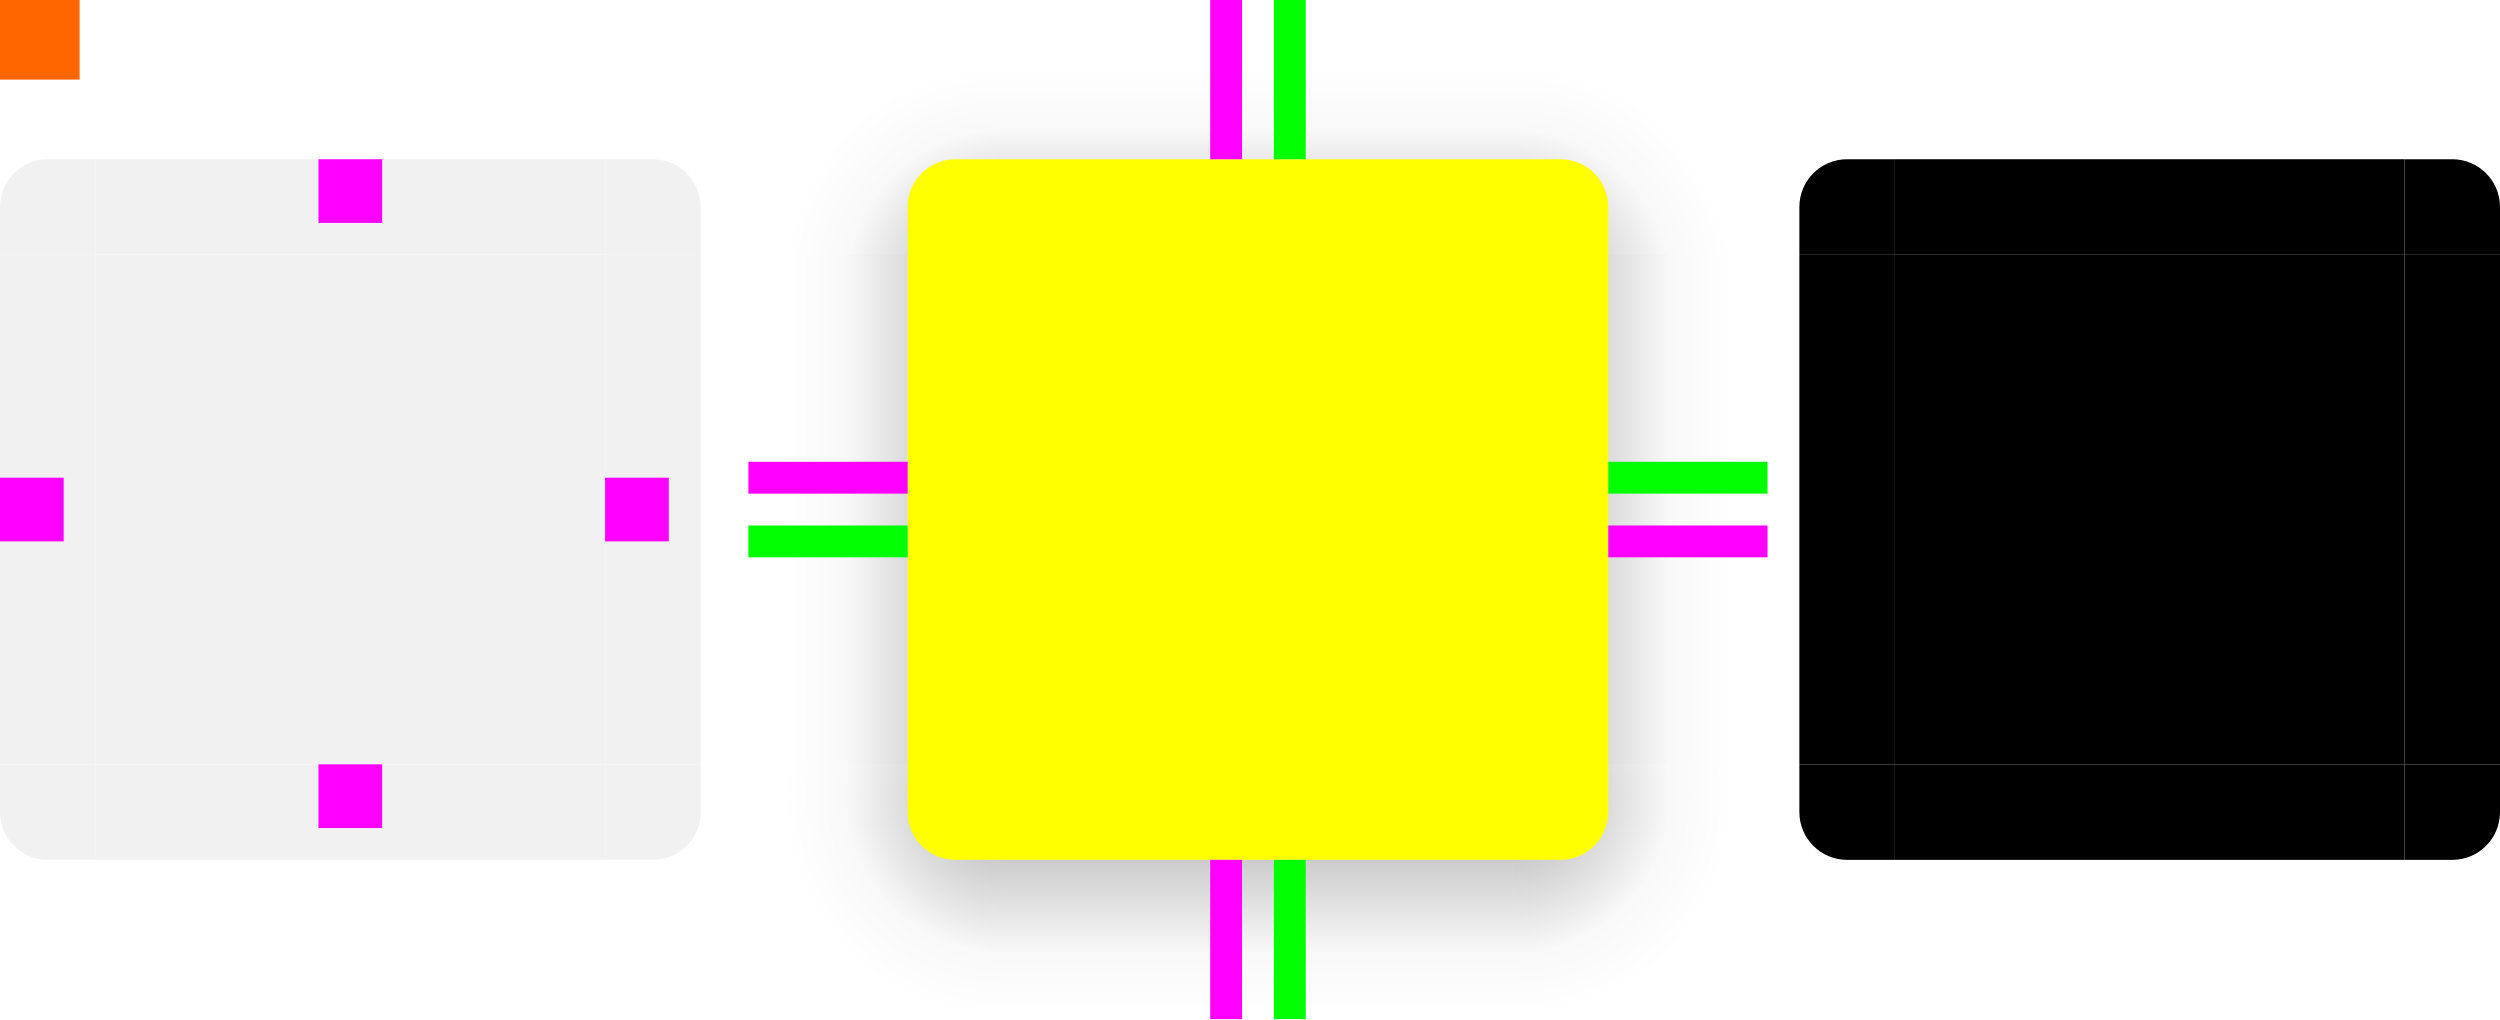
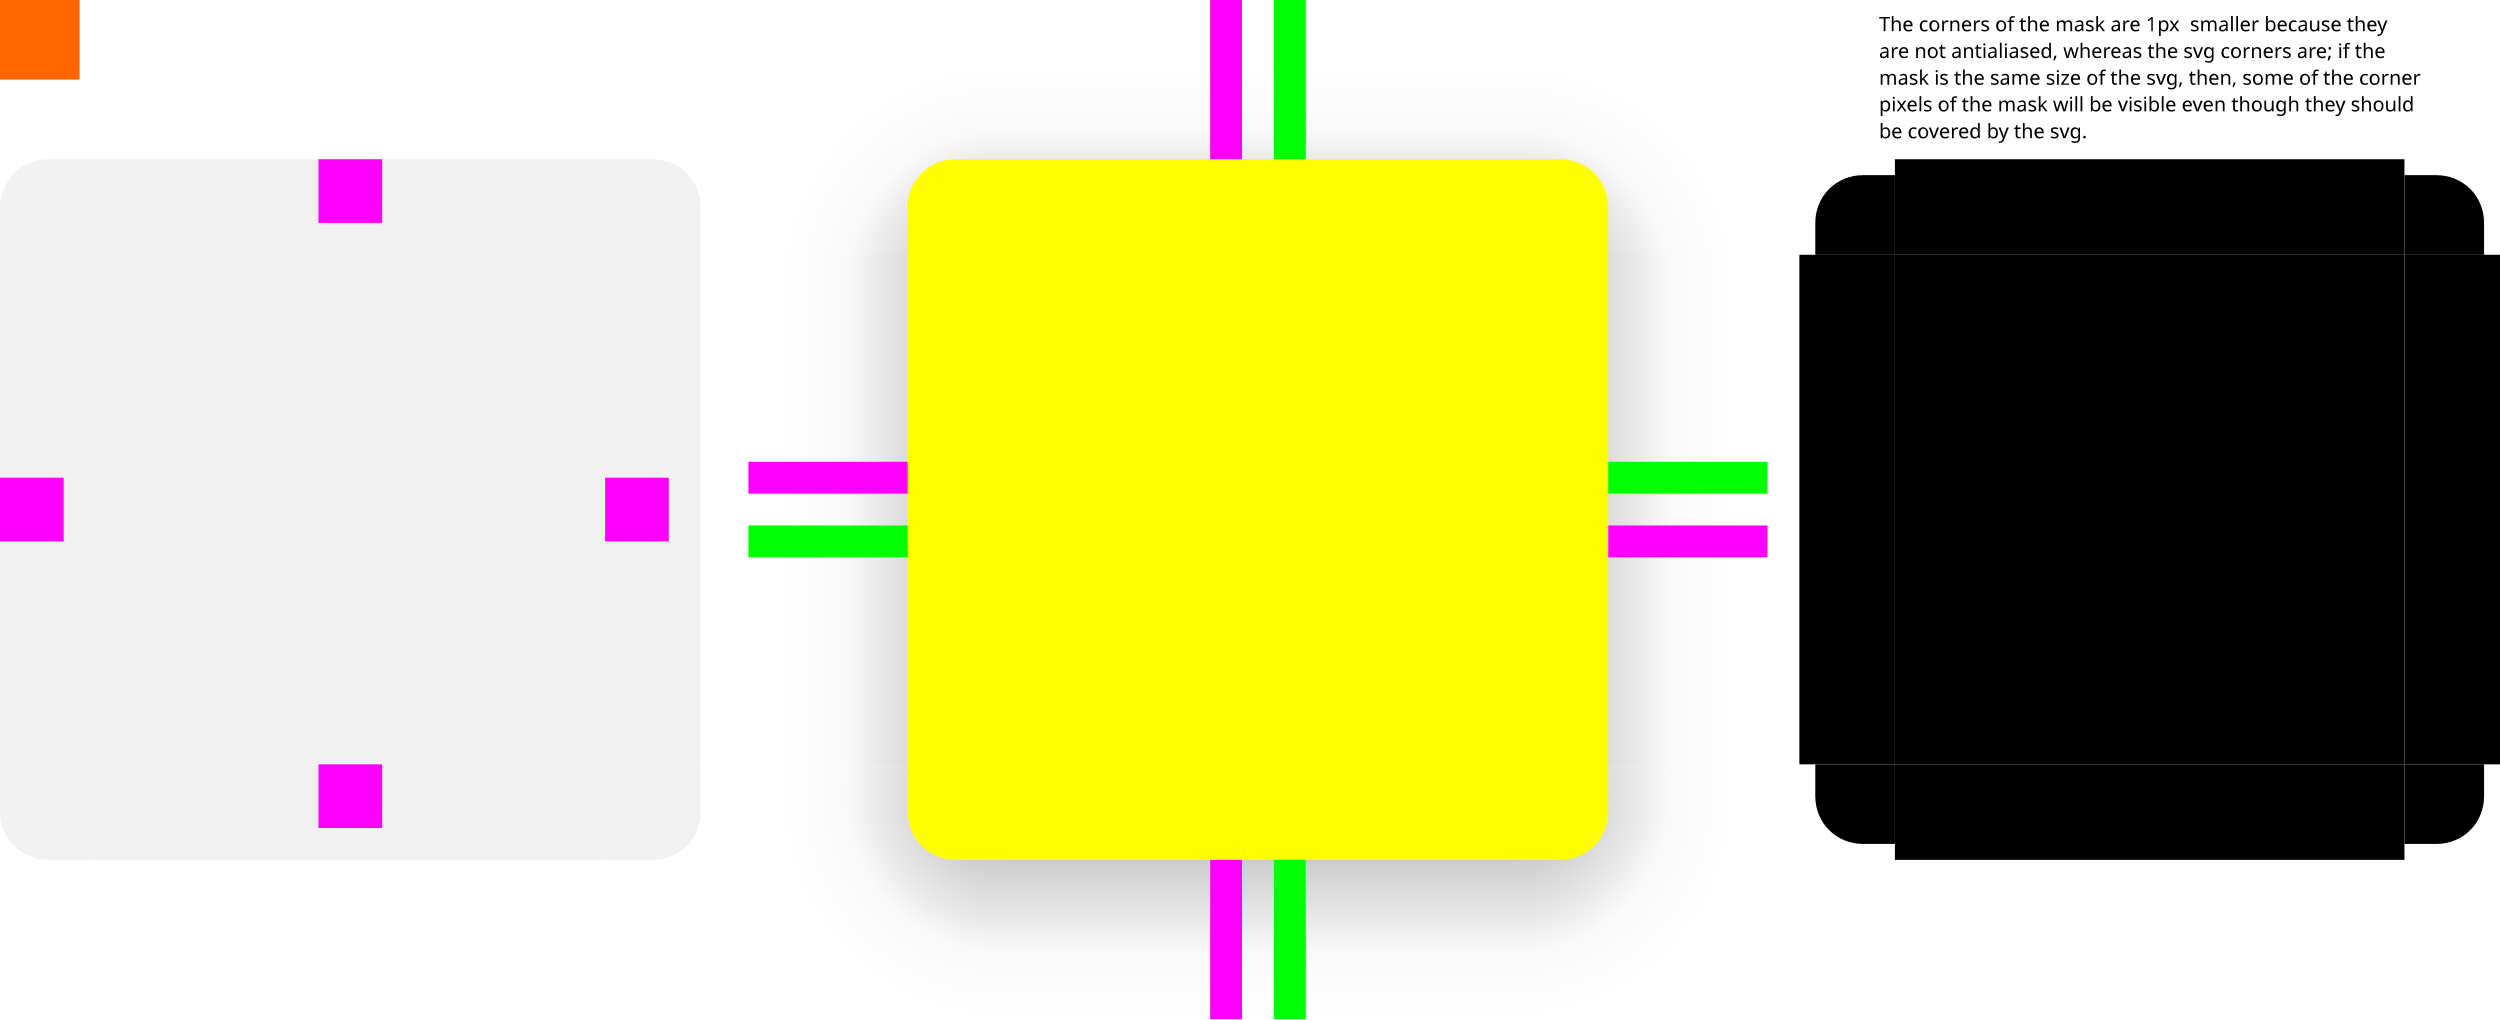
<svg xmlns="http://www.w3.org/2000/svg" xmlns:xlink="http://www.w3.org/1999/xlink" id="svg2" height="64" viewBox="0 0 157 64" width="157" version="1.1">
  <defs id="defs15">
    <style type="text/css" id="current-color-scheme">
            .ColorScheme-Text {
                color:#232629;
                stop-color:#232629;
            }
            .ColorScheme-Background {
                color:#eff0f1;
                stop-color:#eff0f1;
            }
        </style>
    <linearGradient id="shadow-side" gradientUnits="userSpaceOnUse">
      <stop id="stop1762" offset="0" style="stop-color:#000;stop-opacity:.2" />
      <stop id="stop1760" offset=".333" style="stop-color:#000;stop-opacity:.1" />
      <stop id="stop1758" offset=".5" style="stop-color:#000;stop-opacity:.05" />
      <stop id="stop1756" offset=".583" style="stop-color:#000;stop-opacity:.025" />
      <stop id="stop1754" offset="1" style="stop-color:#000;stop-opacity:0" />
    </linearGradient>
    <linearGradient id="shadow-corner" gradientUnits="userSpaceOnUse">
      <stop id="stop11958" offset="0" style="stop-color:#000;stop-opacity:1" />
      <stop id="stop11960" offset=".286" style="stop-color:#000;stop-opacity:.2" />
      <stop id="stop11962" offset=".524" style="stop-color:#000;stop-opacity:.1" />
      <stop id="stop11966" offset=".643" style="stop-color:#000;stop-opacity:.05" />
      <stop id="stop11968" offset=".702" style="stop-color:#000;stop-opacity:.025" />
      <stop id="stop11970" offset="1" style="stop-color:#000;stop-opacity:0" />
    </linearGradient>
    <linearGradient xlink:href="#shadow-side" id="linearGradient1734" gradientUnits="userSpaceOnUse" x1="16" y1="6" x2="16" y2="16" />
    <linearGradient xlink:href="#shadow-side" id="linearGradient1984" gradientUnits="userSpaceOnUse" x1="12" y1="16" x2="2" y2="16" />
    <linearGradient xlink:href="#shadow-side" id="linearGradient4945" gradientUnits="userSpaceOnUse" x1="16" y1="14" x2="16" y2="4" />
    <linearGradient xlink:href="#shadow-side" id="linearGradient8667" gradientUnits="userSpaceOnUse" x1="4" y1="16" x2="14" y2="16" />
    <radialGradient xlink:href="#shadow-corner" id="radialGradient3268" cx="95" cy="50" fx="95" fy="50" r="6.5" gradientUnits="userSpaceOnUse" gradientTransform="matrix(0,2.153846,-2.153846,0,107.6923,-202.6154)" />
    <radialGradient xlink:href="#shadow-corner" id="radialGradient3268-4" cx="95" cy="50" fx="95" fy="50" r="6.5" gradientUnits="userSpaceOnUse" gradientTransform="matrix(0,2.153846,-2.153846,0,107.6923,-202.6154)" />
    <radialGradient xlink:href="#shadow-corner" id="radialGradient3268-6" cx="93.143" cy="50" fx="93.143" fy="50" r="6.5" gradientUnits="userSpaceOnUse" gradientTransform="matrix(0,2.153846,-2.153846,0,107.6923,-202.6154)" />
    <radialGradient xlink:href="#shadow-corner" id="radialGradient3268-6-6" cx="93.143" cy="50" fx="93.143" fy="50" r="6.5" gradientUnits="userSpaceOnUse" gradientTransform="matrix(0,2.153846,-2.153846,0,107.6923,-202.6154)" />
  </defs>
  <rect id="hint-tile-center" height="5" style="fill:#ff6600" width="5" x="0" y="0" />
  <g id="top" transform="translate(6,10)">
    <rect id="rect4152" height="6" style="opacity:0.9;fill:currentColor" class="ColorScheme-Background" width="32" x="0" y="0" />
  </g>
  <g id="bottom" transform="translate(6,48)">
    <rect id="rect4148" height="6" style="opacity:0.9;fill:currentColor" class="ColorScheme-Background" width="32" x="0" y="0" />
  </g>
  <g id="left" transform="translate(0,16)">
    <rect id="rect4144" height="32" style="opacity:0.9;fill:currentColor" class="ColorScheme-Background" width="6" x="0" y="0" />
  </g>
  <g id="right" transform="translate(38,16)">
    <rect id="rect4140" height="32" style="opacity:0.9;fill:currentColor" class="ColorScheme-Background" width="6" x="0" y="0" />
  </g>
  <g id="center" transform="translate(6,16)">
    <rect id="rect4138" height="32" style="opacity:0.9;fill:currentColor" class="ColorScheme-Background" width="32" x="0" y="0" />
  </g>
  <g id="topleft" transform="translate(0,10)">
    <path d="M 3,0 C 1.343,0 0,1.343 0,3 V 6 H 6 V 0 Z" style="opacity:0.9;fill:currentColor" class="ColorScheme-Background" id="path3115" />
  </g>
  <g id="topright" transform="translate(38,10)">
    <path d="M 0,0 V 6 H 6 V 3 C 6,1.343 4.657,0 3,0 Z" style="opacity:0.9;fill:currentColor" class="ColorScheme-Background" id="path3118" />
  </g>
  <g id="bottomleft" transform="translate(0,48)">
    <path d="M 3,6 H 6 V 0 H 0 v 3 c 0,1.657 1.343,3 3,3 z" style="opacity:0.9;fill:currentColor" class="ColorScheme-Background" id="path3124" />
  </g>
  <g id="bottomright" transform="translate(38,48)">
    <path d="M 3,6 H 0 V 0 H 6 V 3 C 6,4.657 4.657,6 3,6 Z" style="opacity:0.9;fill:currentColor" class="ColorScheme-Background" id="path3121" />
  </g>
  <rect id="hint-top-margin" height="4" style="fill:#ff00ff;stroke-width:1" width="4" x="20" y="10" />
  <rect id="hint-bottom-margin" height="4" style="fill:#ff00ff;stroke-width:1" width="4" x="20" y="48" />
  <rect id="hint-right-margin" height="4" style="fill:#ff00ff;stroke-width:1" width="4" x="38" y="30" />
  <rect id="hint-left-margin" height="4" style="fill:#ff00ff;stroke-width:1" width="4" x="0" y="30" />
  <rect id="hint-top-inset" height="9.99999993923e-09" style="fill:#00ff00" width="4" x="20" y="10" />
  <rect id="hint-bottom-inset" height="9.99999993923e-09" style="fill:#00ff00" width="4" x="20" y="54" />
  <rect id="hint-left-inset" height="4" style="fill:#00ff00" width="9.99999993923e-09" x="0" y="30" />
  <rect id="hint-right-inset" height="4" style="fill:#00ff00" width="9.99999993923e-09" x="44" y="30" />
-   <rect id="mask-top" height="6" width="32" x="119" y="10" />
-   <rect id="mask-center" height="32" width="32" x="119" y="16" />
-   <rect id="mask-bottom" height="6" transform="scale(1,-1)" width="32" x="119" y="-54" />
-   <rect id="mask-left" height="32" width="6" x="113" y="16" />
-   <rect id="mask-right" height="32" width="6" x="151" y="16" />
-   <path id="mask-topleft" d="m 116,10 c -1.657,0 -3,1.343 -3,3 v 3 h 6 v -6 z" />
-   <path id="mask-topright" d="m 151,10 v 6 h 6 v -3 c 0,-1.657 -1.343,-3 -3,-3 z" />
-   <path id="mask-bottomleft" d="m 116,54 h 3 v -6 h -6 v 3 c 0,1.657 1.343,3 3,3 z" />
-   <path id="mask-bottomright" d="m 154,54 h -3 v -6 h 6 v 3 c 0,1.657 -1.343,3 -3,3 z" />
  <rect id="rect30894" height="44" rx="3" style="fill:#ffff00;fill-rule:evenodd" width="44" x="57" y="10" ry="3" />
  <g id="shadow-center" transform="translate(63,16)">
    <rect id="rect4908" height="32" style="opacity:0.001;fill-opacity:0.001" width="32" x="0" y="0" />
  </g>
  <g id="shadow-top" transform="translate(63)">
    <rect id="st" height="10" width="32" style="fill:url(#linearGradient4945);fill-opacity:1" x="0" y="0" />
    <rect id="rect1546" height="6" style="opacity:0.001;fill:#000000;fill-opacity:0.004;fill-rule:evenodd" width="32" y="10" x="0" />
  </g>
  <g id="shadow-bottom" transform="translate(63,48)">
    <rect id="rect1546-6" height="6" style="opacity:0.001;fill:#000000;fill-opacity:0.004;fill-rule:evenodd" width="32" x="0" y="0" />
    <rect id="sb" height="10" width="32" y="6" style="fill:url(#linearGradient1734);fill-opacity:1" x="0" />
  </g>
  <g id="shadow-left" transform="translate(47,16)">
    <rect id="sl" height="32" width="10" style="fill:url(#linearGradient1984);fill-opacity:1" x="0" y="0" />
    <rect id="rect1546-3-7" height="32" style="opacity:0.001;fill:#000000;fill-opacity:0.004;fill-rule:evenodd" width="6" x="10" y="0" />
  </g>
  <g id="shadow-right" transform="translate(95,16)">
    <rect id="rect1546-3" height="32" style="opacity:0.001;fill:#000000;fill-opacity:0.004;fill-rule:evenodd" width="6" x="0" y="0" />
    <rect id="sr" height="32" width="10" x="6" style="fill:url(#linearGradient8667);fill-opacity:1" y="0" />
  </g>
  <rect id="shadow-hint-top-margin" height="10" style="fill:#ff00ff" width="2" x="76" y="0" />
  <rect id="shadow-hint-bottom-margin" height="10" style="fill:#ff00ff" width="2" x="76" y="54" />
  <rect id="shadow-hint-right-margin" height="2" style="fill:#ff00ff" width="10" x="101" y="33" />
  <rect id="shadow-hint-left-margin" height="2" style="fill:#ff00ff" width="10" x="47" y="29" />
  <rect id="shadow-hint-top-inset" height="10" style="fill:#00ff00" width="2" x="80" y="0" />
  <rect id="shadow-hint-bottom-inset" height="10" style="fill:#00ff00" width="2" x="80" y="54" />
  <rect id="shadow-hint-right-inset" height="2" style="fill:#00ff00" width="10" x="101" y="29" />
  <rect id="shadow-hint-left-inset" height="2" style="fill:#00ff00" width="10" x="47" y="33" />
  <g id="shadow-bottomright" transform="translate(95,48)">
    <path d="M 3,6 H 0 V 0 H 6 V 3 C 6,4.657 4.657,6 3,6 Z" style="fill:#000000;fill-opacity:0.004;opacity:0.001" id="path95" />
    <path id="path2368" style="fill:url(#radialGradient3268);fill-opacity:1;fill-rule:evenodd;stroke-width:1" d="M 6,0 V 3 C 6,4.657 4.657,6 3,6 H 0 V 16 H 3 A 13,13 0 0 0 16,3 V 0 Z" />
  </g>
  <g id="shadow-bottomright-9" transform="translate(95,48)" />
  <g id="shadow-bottomleft" transform="matrix(-1,0,0,1,63,48)">
    <path d="M 3,6 H 0 V 0 H 6 V 3 C 6,4.657 4.657,6 3,6 Z" style="opacity:0.001;fill:#000000;fill-opacity:0.004" id="path95-1" />
    <path id="path2368-0" style="fill:url(#radialGradient3268-4);fill-opacity:1;fill-rule:evenodd;stroke-width:1" d="M 6,0 V 3 C 6,4.657 4.657,6 3,6 H 0 V 16 H 3 C 10.18,16 16,10.18 16,3 V 0 Z" />
  </g>
  <g id="shadow-topright" transform="matrix(1,0,0,-1,95,16)">
    <path d="M 3,6 H 0 V 0 H 6 V 3 C 6,4.657 4.657,6 3,6 Z" style="opacity:0.001;fill:#000000;fill-opacity:0.004" id="path95-4" />
    <path id="path2368-7" style="fill:url(#radialGradient3268-6);fill-opacity:1;fill-rule:evenodd;stroke-width:1" d="M 6,0 V 3 C 6,4.657 4.657,6 3,6 H 0 V 16 H 3 C 10.18,16 16,10.18 16,3 V 0 Z" />
  </g>
  <g id="shadow-topleft" transform="rotate(180,31.5,8)">
    <path d="M 3,6 H 0 V 0 H 6 V 3 C 6,4.657 4.657,6 3,6 Z" style="opacity:0.001;fill:#000000;fill-opacity:0.004" id="path95-4-2" />
    <path id="path2368-7-5" style="fill:url(#radialGradient3268-6-6);fill-opacity:1;fill-rule:evenodd;stroke-width:1" d="M 6,0 V 3 C 6,4.657 4.657,6 3,6 H 0 V 16 H 3 A 13,13 0 0 0 16,3 V 0 Z" />
  </g>
  <rect style="color:#eff0f1;fill:currentColor;fill-opacity:1;stroke:none;stop-color:#eff0f1" id="thick-center" width="32" height="32" x="19" y="75" class="ColorScheme-Background" />
  <rect transform="rotate(90)" style="fill:#800080;fill-opacity:1;stroke:none;stroke-width:1.155" id="thick-hint-right-margin" width="4" height="8" x="95" y="-56" />
  <rect transform="rotate(90)" y="-20" x="95" height="8" width="4" id="thick-hint-left-margin" style="fill:#800080;fill-opacity:1;stroke:none;stroke-width:1.155" />
  <rect y="69" x="38" height="8" width="4" id="thick-hint-top-margin" style="fill:#800080;fill-opacity:1;stroke:none;stroke-width:1.155" />
  <rect style="fill:#800080;fill-opacity:1;stroke:none;stroke-width:1.155" id="thick-hint-bottom-margin" width="4" height="8" x="39" y="105" />
+   <rect id="mask-top" height="6" width="32" x="119" y="10" />
+   <rect id="mask-center" height="32" width="32" x="119" y="16" />
+   <rect id="mask-bottom" height="6" transform="scale(1,-1)" width="32" x="119" y="-54" />
+   <rect id="mask-left" height="32" width="6" x="113" y="16" />
+   <rect id="mask-right" height="32" width="6" x="151" y="16" />
+   <path id="mask-topleft" d="m 117,11 c -1.663,0 -3,1.293 -3,3 v 2 h -1 6 v -6 1 z" />
+   <path id="mask-topright" d="m 153,11 c 1.663,0 3,1.293 3,3 v 2 h 1 -6 v -6 1 z" />
+   <path id="mask-bottomright" d="m 153,53 c 1.663,0 3,-1.293 3,-3 v -2 h 1 -6 v 6 -1 z" />
+   <path id="mask-bottomleft" d="m 117,53 c -1.663,0 -3,-1.293 -3,-3 v -2 h -1 6 v 6 -1 z" />
+   <text xml:space="preserve" style="font-stretch:condensed;font-size:1.252px;font-family:Impact;-inkscape-font-specification:'Impact Condensed';text-align:start;text-anchor:start;fill:#ff0000;stroke:#000000;stroke-width:5.729;stroke-linecap:round" x="118" y="1.958" id="text1204">
+     <tspan id="tspan1202" x="118" y="1.958" style="font-style:normal;font-variant:normal;font-weight:normal;font-stretch:normal;font-size:1.252px;font-family:'Noto Sans';-inkscape-font-specification:'Noto Sans';text-align:start;text-anchor:start;fill:#000000;stroke:none;stroke-width:5.729">The corners of the mask are 1px  smaller because they</tspan>
+     <tspan x="118" y="3.637" style="font-style:normal;font-variant:normal;font-weight:normal;font-stretch:normal;font-size:1.252px;font-family:'Noto Sans';-inkscape-font-specification:'Noto Sans';text-align:start;text-anchor:start;fill:#000000;stroke:none;stroke-width:5.729" id="tspan1358">are not antialiased, whereas the svg corners are; if the</tspan>
+     <tspan x="118" y="5.317" style="font-style:normal;font-variant:normal;font-weight:normal;font-stretch:normal;font-size:1.252px;font-family:'Noto Sans';-inkscape-font-specification:'Noto Sans';text-align:start;text-anchor:start;fill:#000000;stroke:none;stroke-width:5.729" id="tspan1360">mask is the same size of the svg, then, some of the corner</tspan>
+     <tspan x="118" y="6.996" style="font-style:normal;font-variant:normal;font-weight:normal;font-stretch:normal;font-size:1.252px;font-family:'Noto Sans';-inkscape-font-specification:'Noto Sans';text-align:start;text-anchor:start;fill:#000000;stroke:none;stroke-width:5.729" id="tspan1362">pixels of the mask will be visible even though they should</tspan>
+     <tspan x="118" y="8.676" style="font-style:normal;font-variant:normal;font-weight:normal;font-stretch:normal;font-size:1.252px;font-family:'Noto Sans';-inkscape-font-specification:'Noto Sans';text-align:start;text-anchor:start;fill:#000000;stroke:none;stroke-width:5.729" id="tspan1364">be covered by the svg.</tspan>
+   </text>
</svg>
